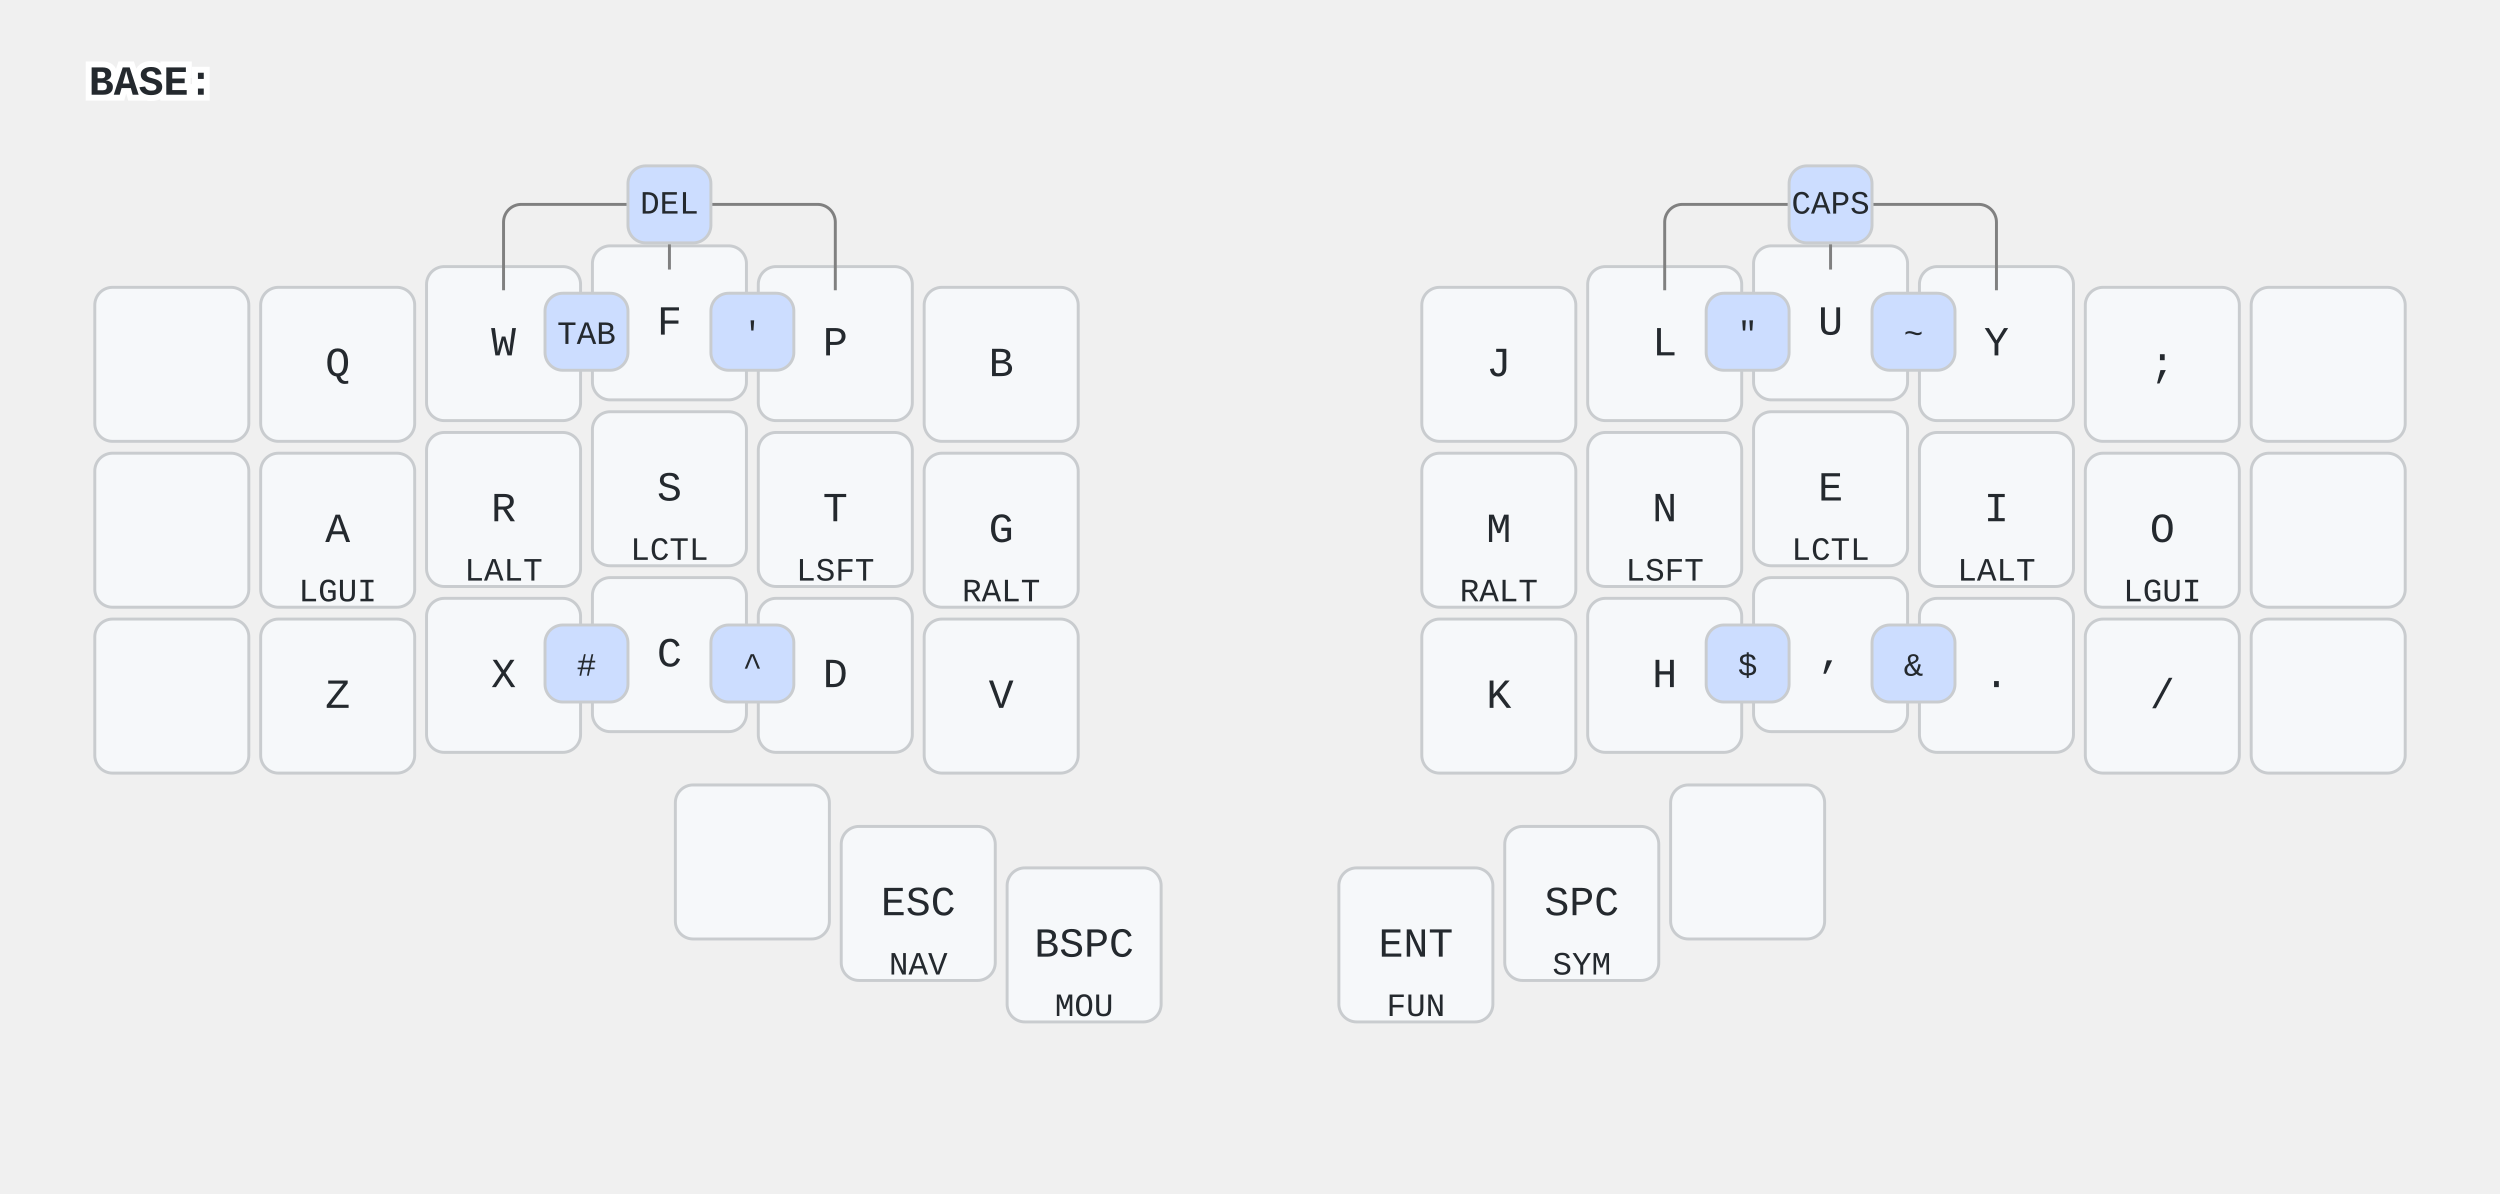
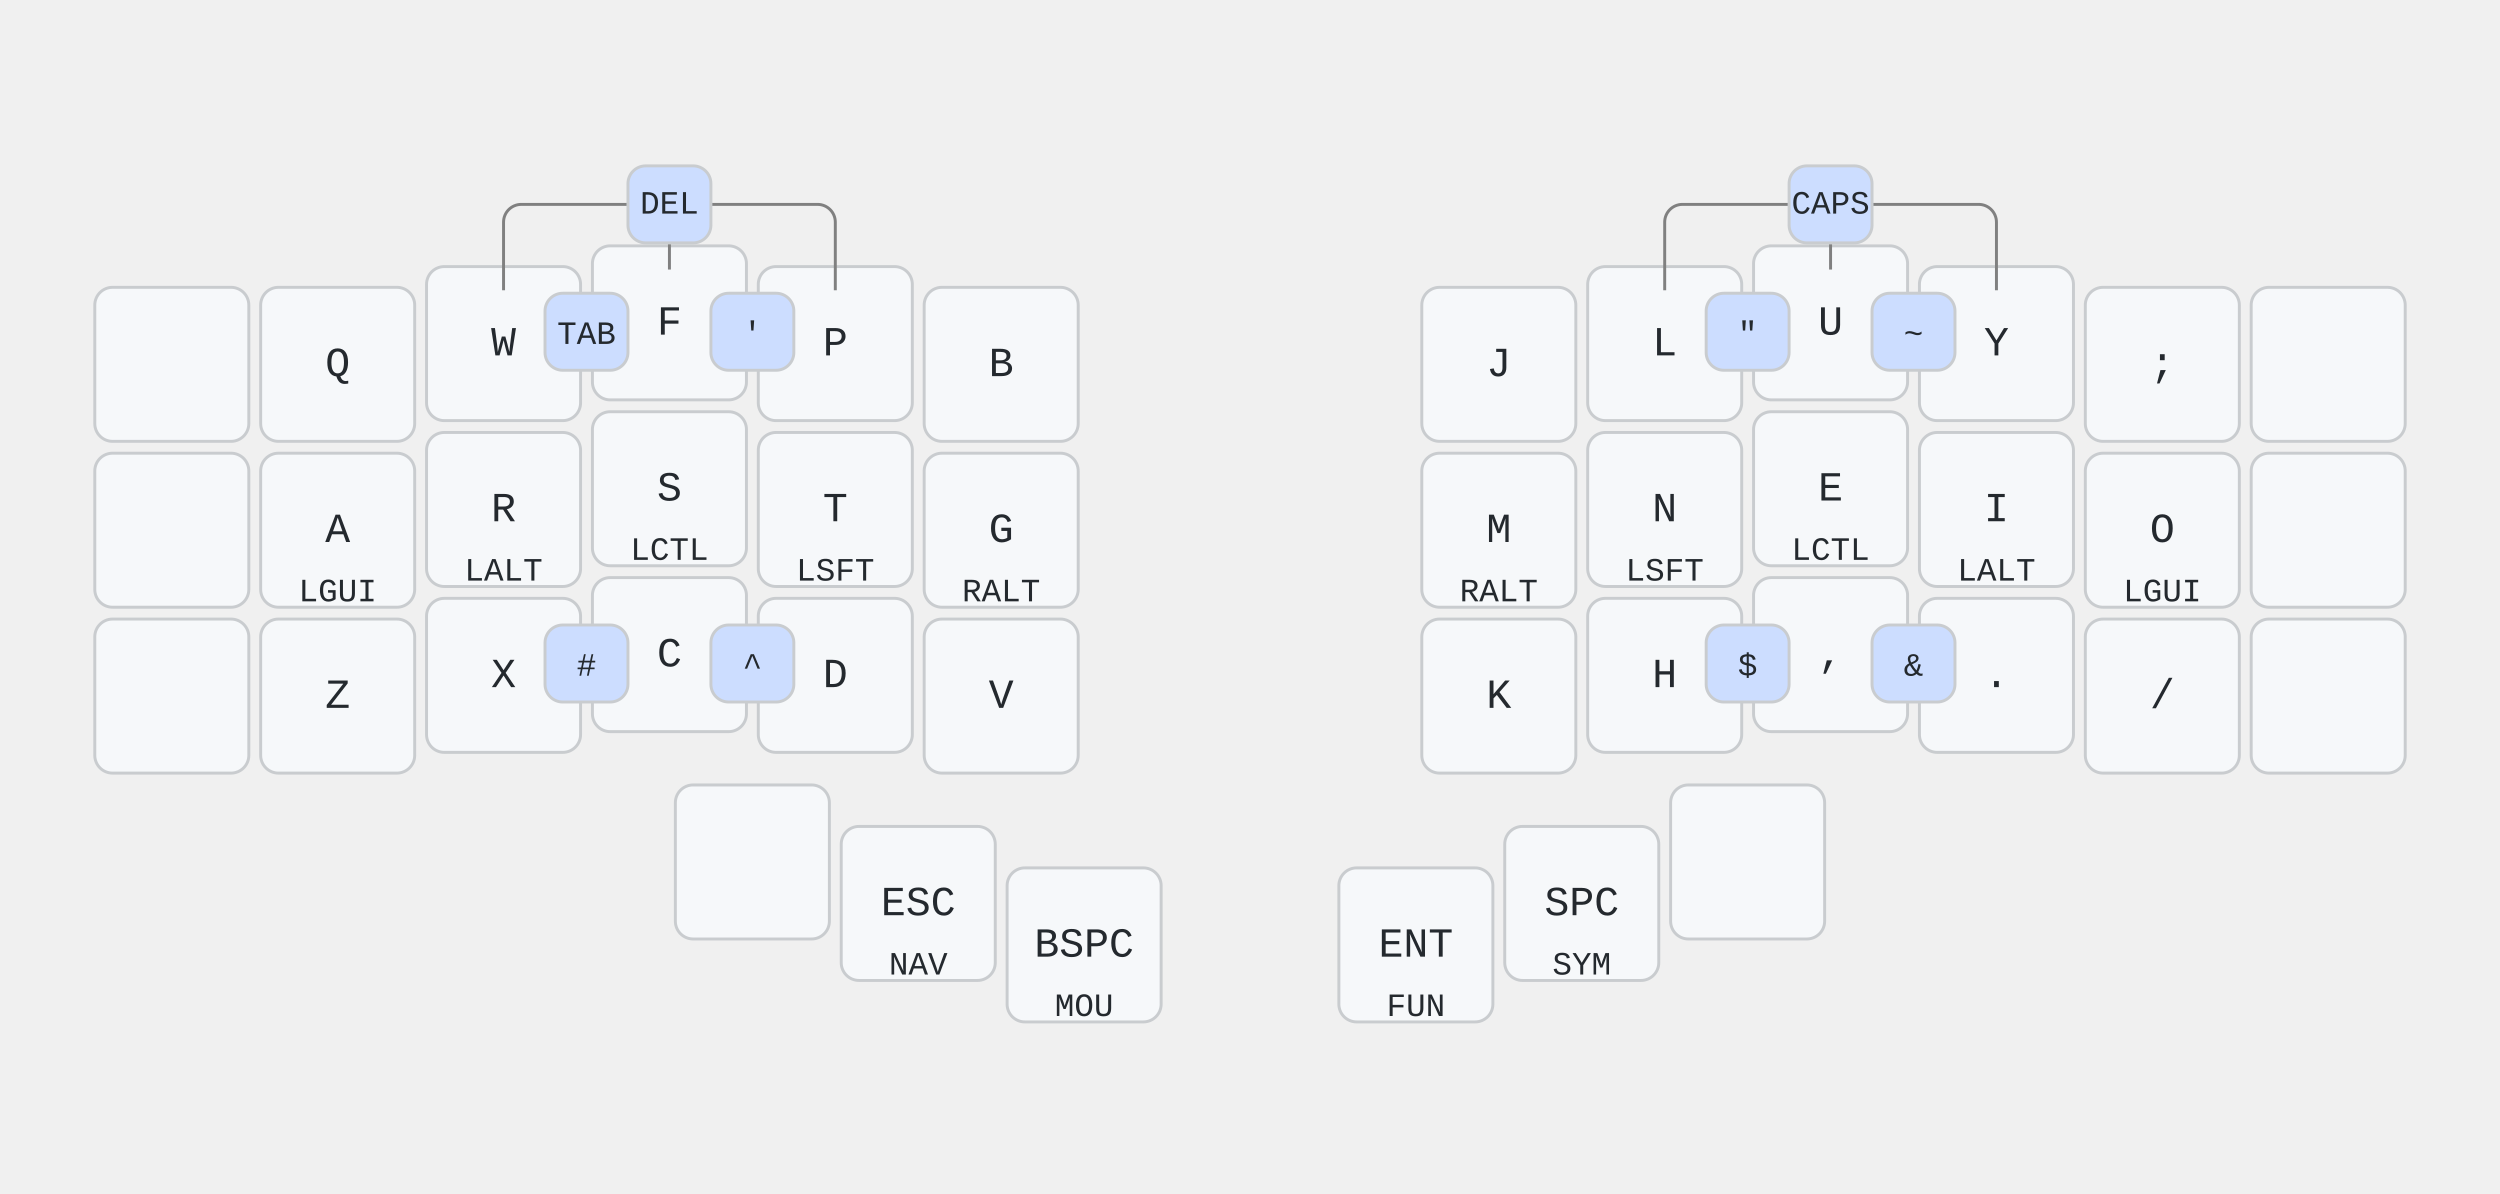
<svg xmlns="http://www.w3.org/2000/svg" width="844" height="403" viewBox="0 0 844 403" class="keymap">
  <style>/* inherit to force styles through use tags */
svg path {
    fill: inherit;
}

/* font and background color specifications */
svg.keymap {
    font-family: SFMono-Regular,Consolas,Liberation Mono,Menlo,monospace;
    font-size: 14px;
    font-kerning: normal;
    text-rendering: optimizeLegibility;
    fill: #24292e;
}

/* default key styling */
rect.key {
    fill: #f6f8fa;
}

rect.key, rect.combo {
    stroke: #c9cccf;
    stroke-width: 1;
}

/* default key side styling, only used is draw_key_sides is set */
rect.side {
    filter: brightness(90%);
}

/* color accent for combo boxes */
rect.combo, rect.combo-separate {
    fill: #cdf;
}

/* color accent for held keys */
rect.held, rect.combo.held {
    fill: #fdd;
}

/* color accent for ghost (optional) keys */
rect.ghost, rect.combo.ghost {
    stroke-dasharray: 4, 4;
    stroke-width: 2;
}

text {
    text-anchor: middle;
    dominant-baseline: middle;
}

/* styling for layer labels */
text.label {
    font-weight: bold;
    text-anchor: start;
    stroke: white;
    stroke-width: 4;
    paint-order: stroke;
}

/* styling for optional footer */
text.footer {
    text-anchor: end;
    dominant-baseline: auto;
    stroke: white;
    stroke-width: 4;
    paint-order: stroke;
}

/* styling for combo tap, and key non-tap label text */
text.combo, text.hold, text.shifted, text.left, text.right {
    font-size: 11px;
}

text.hold {
    text-anchor: middle;
    dominant-baseline: auto;
}

text.shifted {
    text-anchor: middle;
    dominant-baseline: hanging;
}

text.left {
    text-anchor: start;
}

text.right {
    text-anchor: end;
}

text.layer-activator {
    text-decoration: underline;
}

/* styling for hold/shifted label text in combo box */
text.combo.hold, text.combo.shifted, text.combo.left, text.combo.right {
    font-size: 8px;
}

/* lighter symbol for transparent keys */
text.trans {
    fill: #7b7e81;
}

/* styling for combo dendrons */
path.combo {
    stroke-width: 1;
    stroke: gray;
    fill: none;
}

/* Start Tabler Icons Cleanup */
/* cannot use height/width with glyphs */
.icon-tabler &gt; path {
    fill: inherit;
    stroke: inherit;
    stroke-width: 2;
}
/* hide tabler's default box */
.icon-tabler &gt; path[stroke="none"][fill="none"] {
    visibility: hidden;
}
/* End Tabler Icons Cleanup */
</style>
  <g transform="translate(30, 0)" class="layer-BASE">
-     <text x="0" y="28" class="label" id="BASE">BASE:</text>
    <g transform="translate(0, 81)">
      <g transform="translate(28, 42)" class="key keypos-0">
        <rect rx="6" ry="6" x="-26" y="-26" width="52" height="52" class="key" />
      </g>
      <g transform="translate(84, 42)" class="key keypos-1">
        <rect rx="6" ry="6" x="-26" y="-26" width="52" height="52" class="key" />
        <text x="0" y="0" class="key tap">Q</text>
      </g>
      <g transform="translate(140, 35)" class="key keypos-2">
        <rect rx="6" ry="6" x="-26" y="-26" width="52" height="52" class="key" />
        <text x="0" y="0" class="key tap">W</text>
      </g>
      <g transform="translate(196, 28)" class="key keypos-3">
        <rect rx="6" ry="6" x="-26" y="-26" width="52" height="52" class="key" />
        <text x="0" y="0" class="key tap">F</text>
      </g>
      <g transform="translate(252, 35)" class="key keypos-4">
        <rect rx="6" ry="6" x="-26" y="-26" width="52" height="52" class="key" />
        <text x="0" y="0" class="key tap">P</text>
      </g>
      <g transform="translate(308, 42)" class="key keypos-5">
        <rect rx="6" ry="6" x="-26" y="-26" width="52" height="52" class="key" />
        <text x="0" y="0" class="key tap">B</text>
      </g>
      <g transform="translate(476, 42)" class="key keypos-6">
        <rect rx="6" ry="6" x="-26" y="-26" width="52" height="52" class="key" />
        <text x="0" y="0" class="key tap">J</text>
      </g>
      <g transform="translate(532, 35)" class="key keypos-7">
        <rect rx="6" ry="6" x="-26" y="-26" width="52" height="52" class="key" />
        <text x="0" y="0" class="key tap">L</text>
      </g>
      <g transform="translate(588, 28)" class="key keypos-8">
        <rect rx="6" ry="6" x="-26" y="-26" width="52" height="52" class="key" />
        <text x="0" y="0" class="key tap">U</text>
      </g>
      <g transform="translate(644, 35)" class="key keypos-9">
        <rect rx="6" ry="6" x="-26" y="-26" width="52" height="52" class="key" />
        <text x="0" y="0" class="key tap">Y</text>
      </g>
      <g transform="translate(700, 42)" class="key keypos-10">
        <rect rx="6" ry="6" x="-26" y="-26" width="52" height="52" class="key" />
        <text x="0" y="0" class="key tap">;</text>
      </g>
      <g transform="translate(756, 42)" class="key keypos-11">
        <rect rx="6" ry="6" x="-26" y="-26" width="52" height="52" class="key" />
      </g>
      <g transform="translate(28, 98)" class="key keypos-12">
        <rect rx="6" ry="6" x="-26" y="-26" width="52" height="52" class="key" />
      </g>
      <g transform="translate(84, 98)" class="key keypos-13">
        <rect rx="6" ry="6" x="-26" y="-26" width="52" height="52" class="key" />
        <text x="0" y="0" class="key tap">A</text>
        <text x="0" y="24" class="key hold">LGUI</text>
      </g>
      <g transform="translate(140, 91)" class="key keypos-14">
        <rect rx="6" ry="6" x="-26" y="-26" width="52" height="52" class="key" />
        <text x="0" y="0" class="key tap">R</text>
        <text x="0" y="24" class="key hold">LALT</text>
      </g>
      <g transform="translate(196, 84)" class="key keypos-15">
        <rect rx="6" ry="6" x="-26" y="-26" width="52" height="52" class="key" />
        <text x="0" y="0" class="key tap">S</text>
        <text x="0" y="24" class="key hold">LCTL</text>
      </g>
      <g transform="translate(252, 91)" class="key keypos-16">
        <rect rx="6" ry="6" x="-26" y="-26" width="52" height="52" class="key" />
        <text x="0" y="0" class="key tap">T</text>
        <text x="0" y="24" class="key hold">LSFT</text>
      </g>
      <g transform="translate(308, 98)" class="key keypos-17">
        <rect rx="6" ry="6" x="-26" y="-26" width="52" height="52" class="key" />
        <text x="0" y="0" class="key tap">G</text>
        <text x="0" y="24" class="key hold">RALT</text>
      </g>
      <g transform="translate(476, 98)" class="key keypos-18">
        <rect rx="6" ry="6" x="-26" y="-26" width="52" height="52" class="key" />
        <text x="0" y="0" class="key tap">M</text>
        <text x="0" y="24" class="key hold">RALT</text>
      </g>
      <g transform="translate(532, 91)" class="key keypos-19">
        <rect rx="6" ry="6" x="-26" y="-26" width="52" height="52" class="key" />
        <text x="0" y="0" class="key tap">N</text>
        <text x="0" y="24" class="key hold">LSFT</text>
      </g>
      <g transform="translate(588, 84)" class="key keypos-20">
        <rect rx="6" ry="6" x="-26" y="-26" width="52" height="52" class="key" />
        <text x="0" y="0" class="key tap">E</text>
        <text x="0" y="24" class="key hold">LCTL</text>
      </g>
      <g transform="translate(644, 91)" class="key keypos-21">
        <rect rx="6" ry="6" x="-26" y="-26" width="52" height="52" class="key" />
        <text x="0" y="0" class="key tap">I</text>
        <text x="0" y="24" class="key hold">LALT</text>
      </g>
      <g transform="translate(700, 98)" class="key keypos-22">
        <rect rx="6" ry="6" x="-26" y="-26" width="52" height="52" class="key" />
        <text x="0" y="0" class="key tap">O</text>
        <text x="0" y="24" class="key hold">LGUI</text>
      </g>
      <g transform="translate(756, 98)" class="key keypos-23">
        <rect rx="6" ry="6" x="-26" y="-26" width="52" height="52" class="key" />
      </g>
      <g transform="translate(28, 154)" class="key keypos-24">
        <rect rx="6" ry="6" x="-26" y="-26" width="52" height="52" class="key" />
      </g>
      <g transform="translate(84, 154)" class="key keypos-25">
        <rect rx="6" ry="6" x="-26" y="-26" width="52" height="52" class="key" />
        <text x="0" y="0" class="key tap">Z</text>
      </g>
      <g transform="translate(140, 147)" class="key keypos-26">
        <rect rx="6" ry="6" x="-26" y="-26" width="52" height="52" class="key" />
        <text x="0" y="0" class="key tap">X</text>
      </g>
      <g transform="translate(196, 140)" class="key keypos-27">
        <rect rx="6" ry="6" x="-26" y="-26" width="52" height="52" class="key" />
        <text x="0" y="0" class="key tap">C</text>
      </g>
      <g transform="translate(252, 147)" class="key keypos-28">
        <rect rx="6" ry="6" x="-26" y="-26" width="52" height="52" class="key" />
        <text x="0" y="0" class="key tap">D</text>
      </g>
      <g transform="translate(308, 154)" class="key keypos-29">
        <rect rx="6" ry="6" x="-26" y="-26" width="52" height="52" class="key" />
        <text x="0" y="0" class="key tap">V</text>
      </g>
      <g transform="translate(476, 154)" class="key keypos-30">
        <rect rx="6" ry="6" x="-26" y="-26" width="52" height="52" class="key" />
        <text x="0" y="0" class="key tap">K</text>
      </g>
      <g transform="translate(532, 147)" class="key keypos-31">
        <rect rx="6" ry="6" x="-26" y="-26" width="52" height="52" class="key" />
        <text x="0" y="0" class="key tap">H</text>
      </g>
      <g transform="translate(588, 140)" class="key keypos-32">
        <rect rx="6" ry="6" x="-26" y="-26" width="52" height="52" class="key" />
        <text x="0" y="0" class="key tap">,</text>
      </g>
      <g transform="translate(644, 147)" class="key keypos-33">
        <rect rx="6" ry="6" x="-26" y="-26" width="52" height="52" class="key" />
        <text x="0" y="0" class="key tap">.</text>
      </g>
      <g transform="translate(700, 154)" class="key keypos-34">
        <rect rx="6" ry="6" x="-26" y="-26" width="52" height="52" class="key" />
        <text x="0" y="0" class="key tap">/</text>
      </g>
      <g transform="translate(756, 154)" class="key keypos-35">
        <rect rx="6" ry="6" x="-26" y="-26" width="52" height="52" class="key" />
      </g>
      <g transform="translate(224, 210)" class="key keypos-36">
        <rect rx="6" ry="6" x="-26" y="-26" width="52" height="52" class="key" />
      </g>
      <g transform="translate(280, 224)" class="key keypos-37">
        <rect rx="6" ry="6" x="-26" y="-26" width="52" height="52" class="key" />
        <text x="0" y="0" class="key tap">ESC</text>
        <text x="0" y="24" class="key hold">NAV</text>
      </g>
      <g transform="translate(336, 238)" class="key keypos-38">
        <rect rx="6" ry="6" x="-26" y="-26" width="52" height="52" class="key" />
        <text x="0" y="0" class="key tap">BSPC</text>
        <text x="0" y="24" class="key hold">MOU</text>
      </g>
      <g transform="translate(448, 238)" class="key keypos-39">
        <rect rx="6" ry="6" x="-26" y="-26" width="52" height="52" class="key" />
        <text x="0" y="0" class="key tap">ENT</text>
        <text x="0" y="24" class="key hold">FUN</text>
      </g>
      <g transform="translate(504, 224)" class="key keypos-40">
        <rect rx="6" ry="6" x="-26" y="-26" width="52" height="52" class="key" />
        <text x="0" y="0" class="key tap">SPC</text>
        <text x="0" y="24" class="key hold">SYM</text>
      </g>
      <g transform="translate(560, 210)" class="key keypos-41">
        <rect rx="6" ry="6" x="-26" y="-26" width="52" height="52" class="key" />
      </g>
      <g class="combo combopos-0">
        <rect rx="6" ry="6" x="154" y="18" width="28" height="26" class="combo" />
        <text x="168" y="32" class="combo tap">TAB</text>
      </g>
      <g class="combo combopos-1">
        <rect rx="6" ry="6" x="210" y="18" width="28" height="26" class="combo" />
        <text x="224" y="32" class="combo tap">'</text>
      </g>
      <g class="combo combopos-2">
        <rect rx="6" ry="6" x="154" y="130" width="28" height="26" class="combo" />
        <text x="168" y="144" class="combo tap">#</text>
      </g>
      <g class="combo combopos-3">
        <rect rx="6" ry="6" x="210" y="130" width="28" height="26" class="combo" />
        <text x="224" y="144" class="combo tap">^</text>
      </g>
      <g class="combo combopos-4">
        <rect rx="6" ry="6" x="546" y="18" width="28" height="26" class="combo" />
        <text x="560" y="32" class="combo tap">"</text>
      </g>
      <g class="combo combopos-5">
        <rect rx="6" ry="6" x="602" y="18" width="28" height="26" class="combo" />
        <text x="616" y="32" class="combo tap">~</text>
      </g>
      <g class="combo combopos-6">
        <rect rx="6" ry="6" x="546" y="130" width="28" height="26" class="combo" />
        <text x="560" y="144" class="combo tap">$</text>
      </g>
      <g class="combo combopos-7">
        <rect rx="6" ry="6" x="602" y="130" width="28" height="26" class="combo" />
        <text x="616" y="144" class="combo tap">&amp;</text>
      </g>
      <g class="combo combopos-8">
        <path d="M588,-12 h-50 a6.0,6.0 0 0 0 -6.0,6.0 v23" class="combo" />
        <path d="M588,-12 l0,22" class="combo" />
        <path d="M588,-12 h50 a6.0,6.0 0 0 1 6.0,6.0 v23" class="combo" />
        <rect rx="6" ry="6" x="574" y="-25" width="28" height="26" class="combo" />
        <text x="588" y="-12" class="combo tap">CAPS</text>
      </g>
      <g class="combo combopos-9">
        <path d="M196,-12 h-50 a6.0,6.0 0 0 0 -6.0,6.0 v23" class="combo" />
        <path d="M196,-12 l0,22" class="combo" />
        <path d="M196,-12 h50 a6.0,6.0 0 0 1 6.0,6.0 v23" class="combo" />
        <rect rx="6" ry="6" x="182" y="-25" width="28" height="26" class="combo" />
        <text x="196" y="-12" class="combo tap">DEL</text>
      </g>
    </g>
  </g>
</svg>
